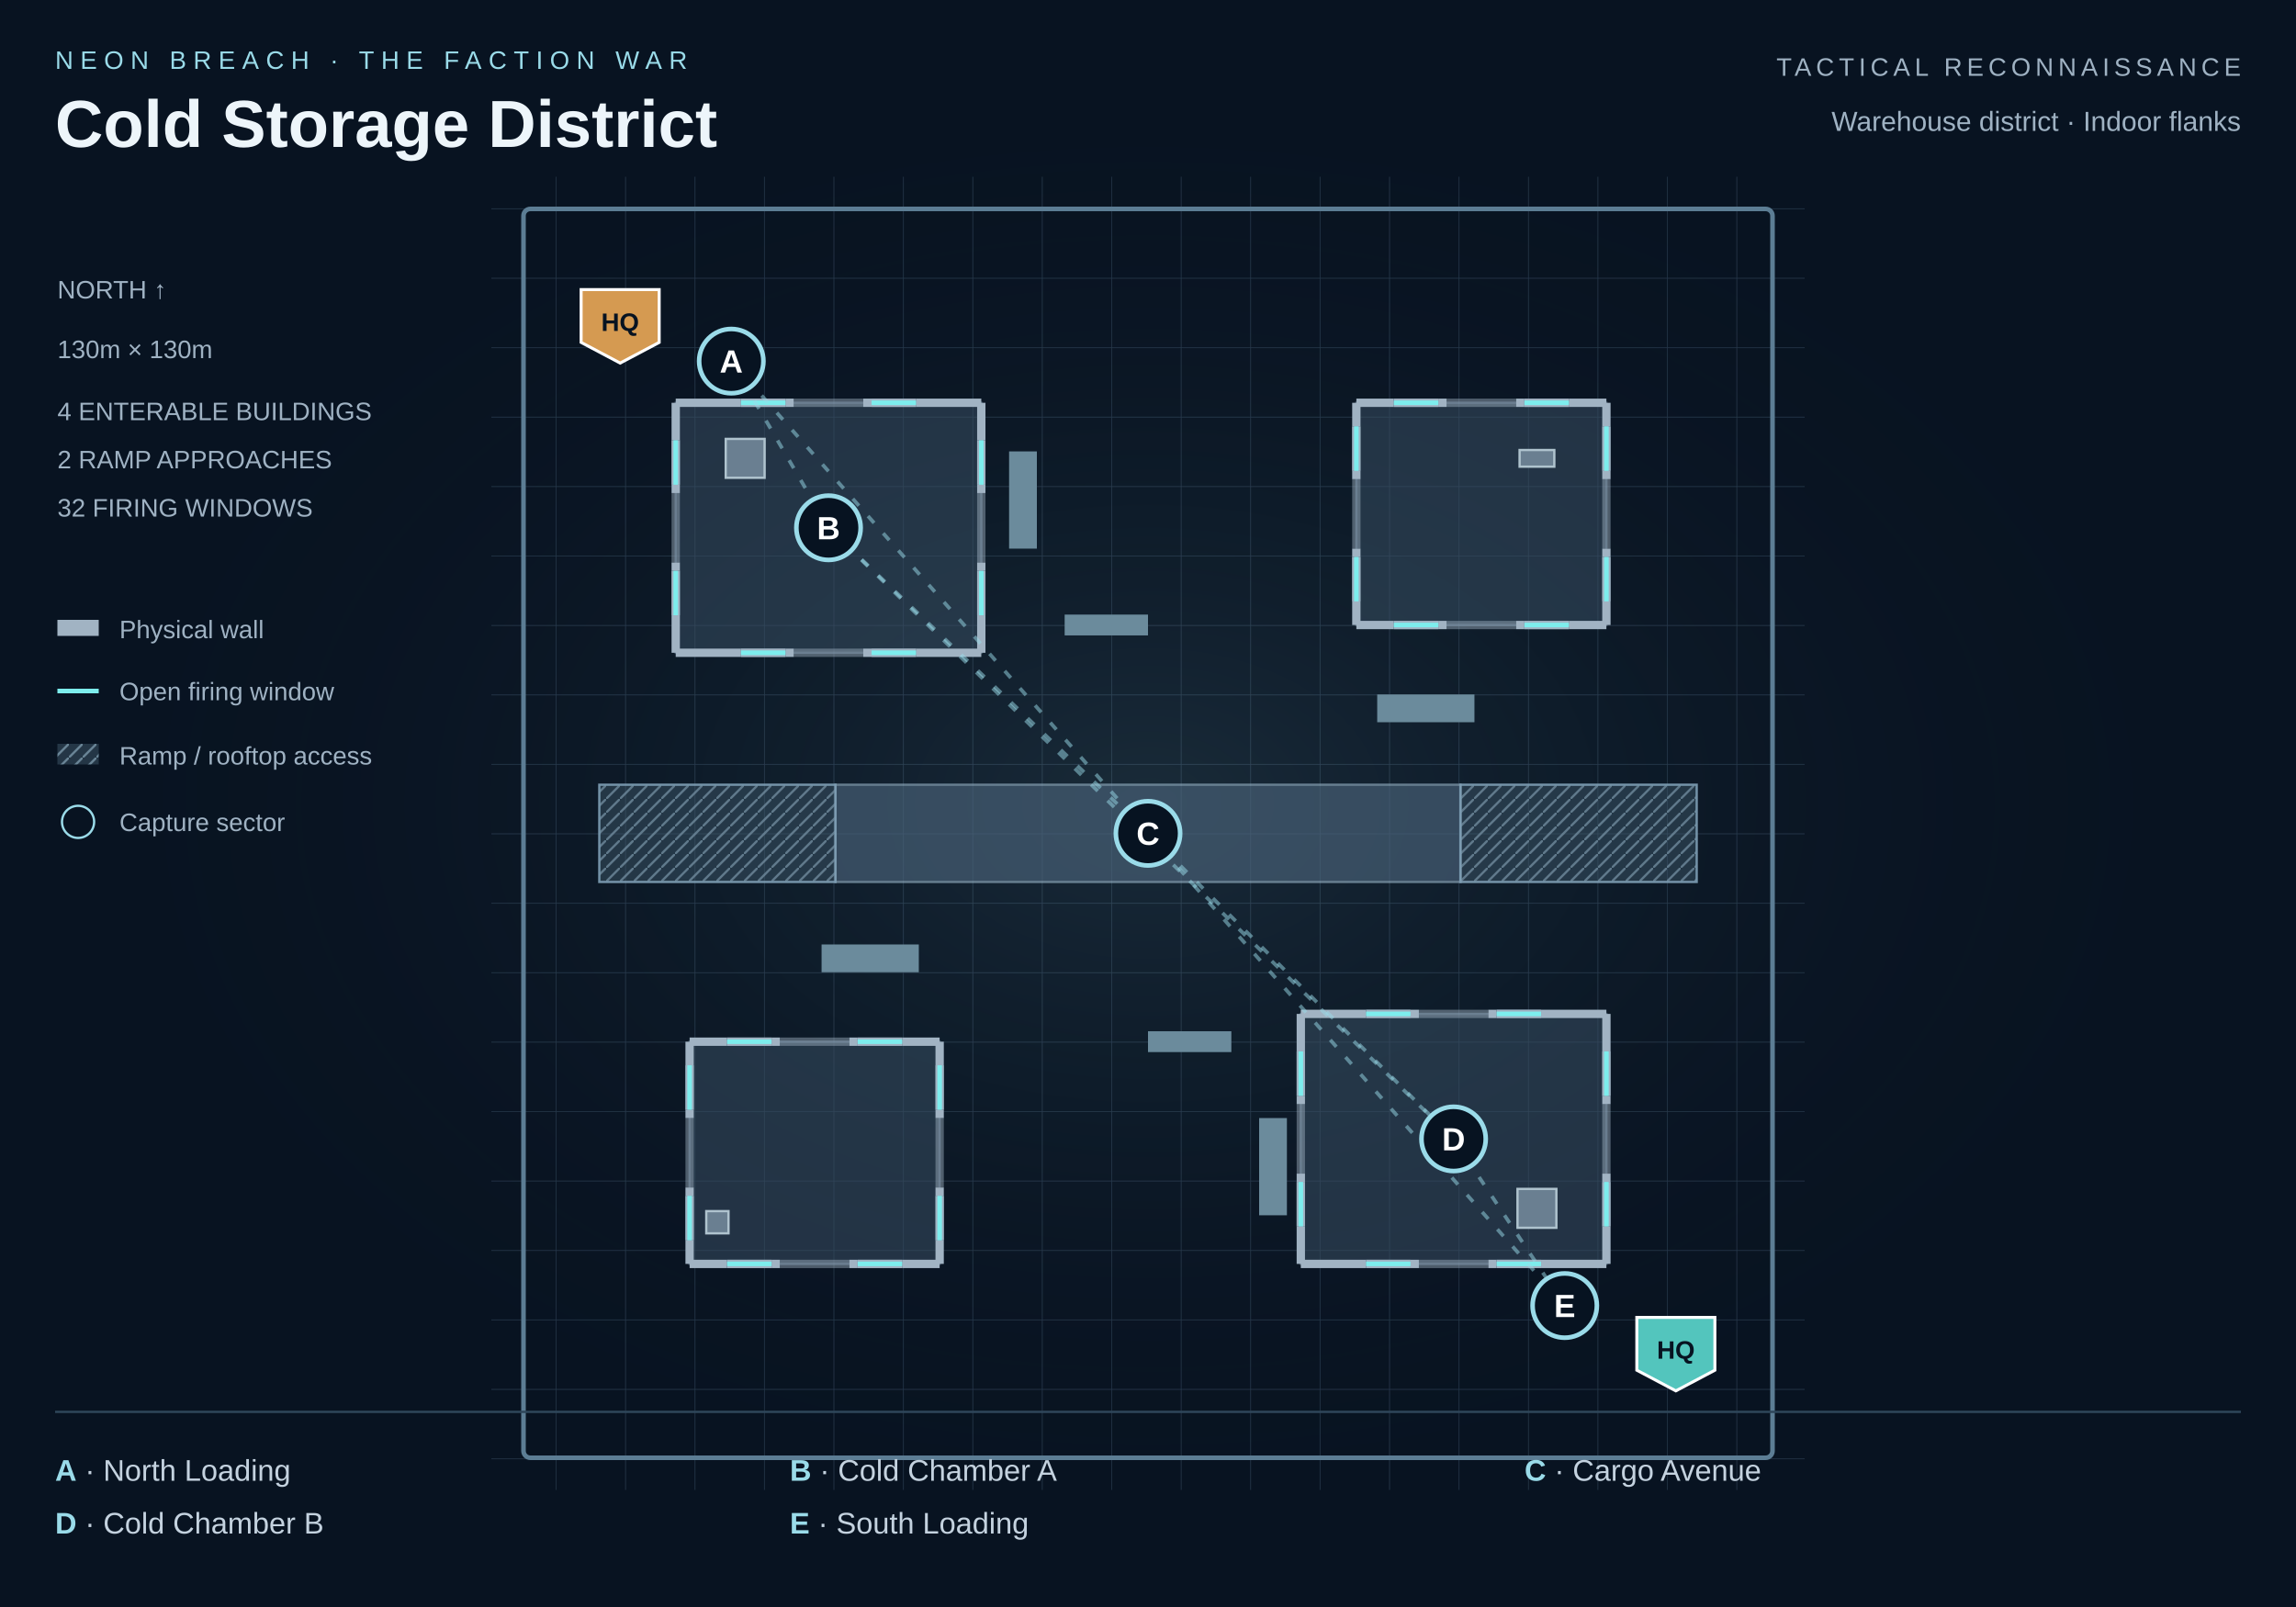
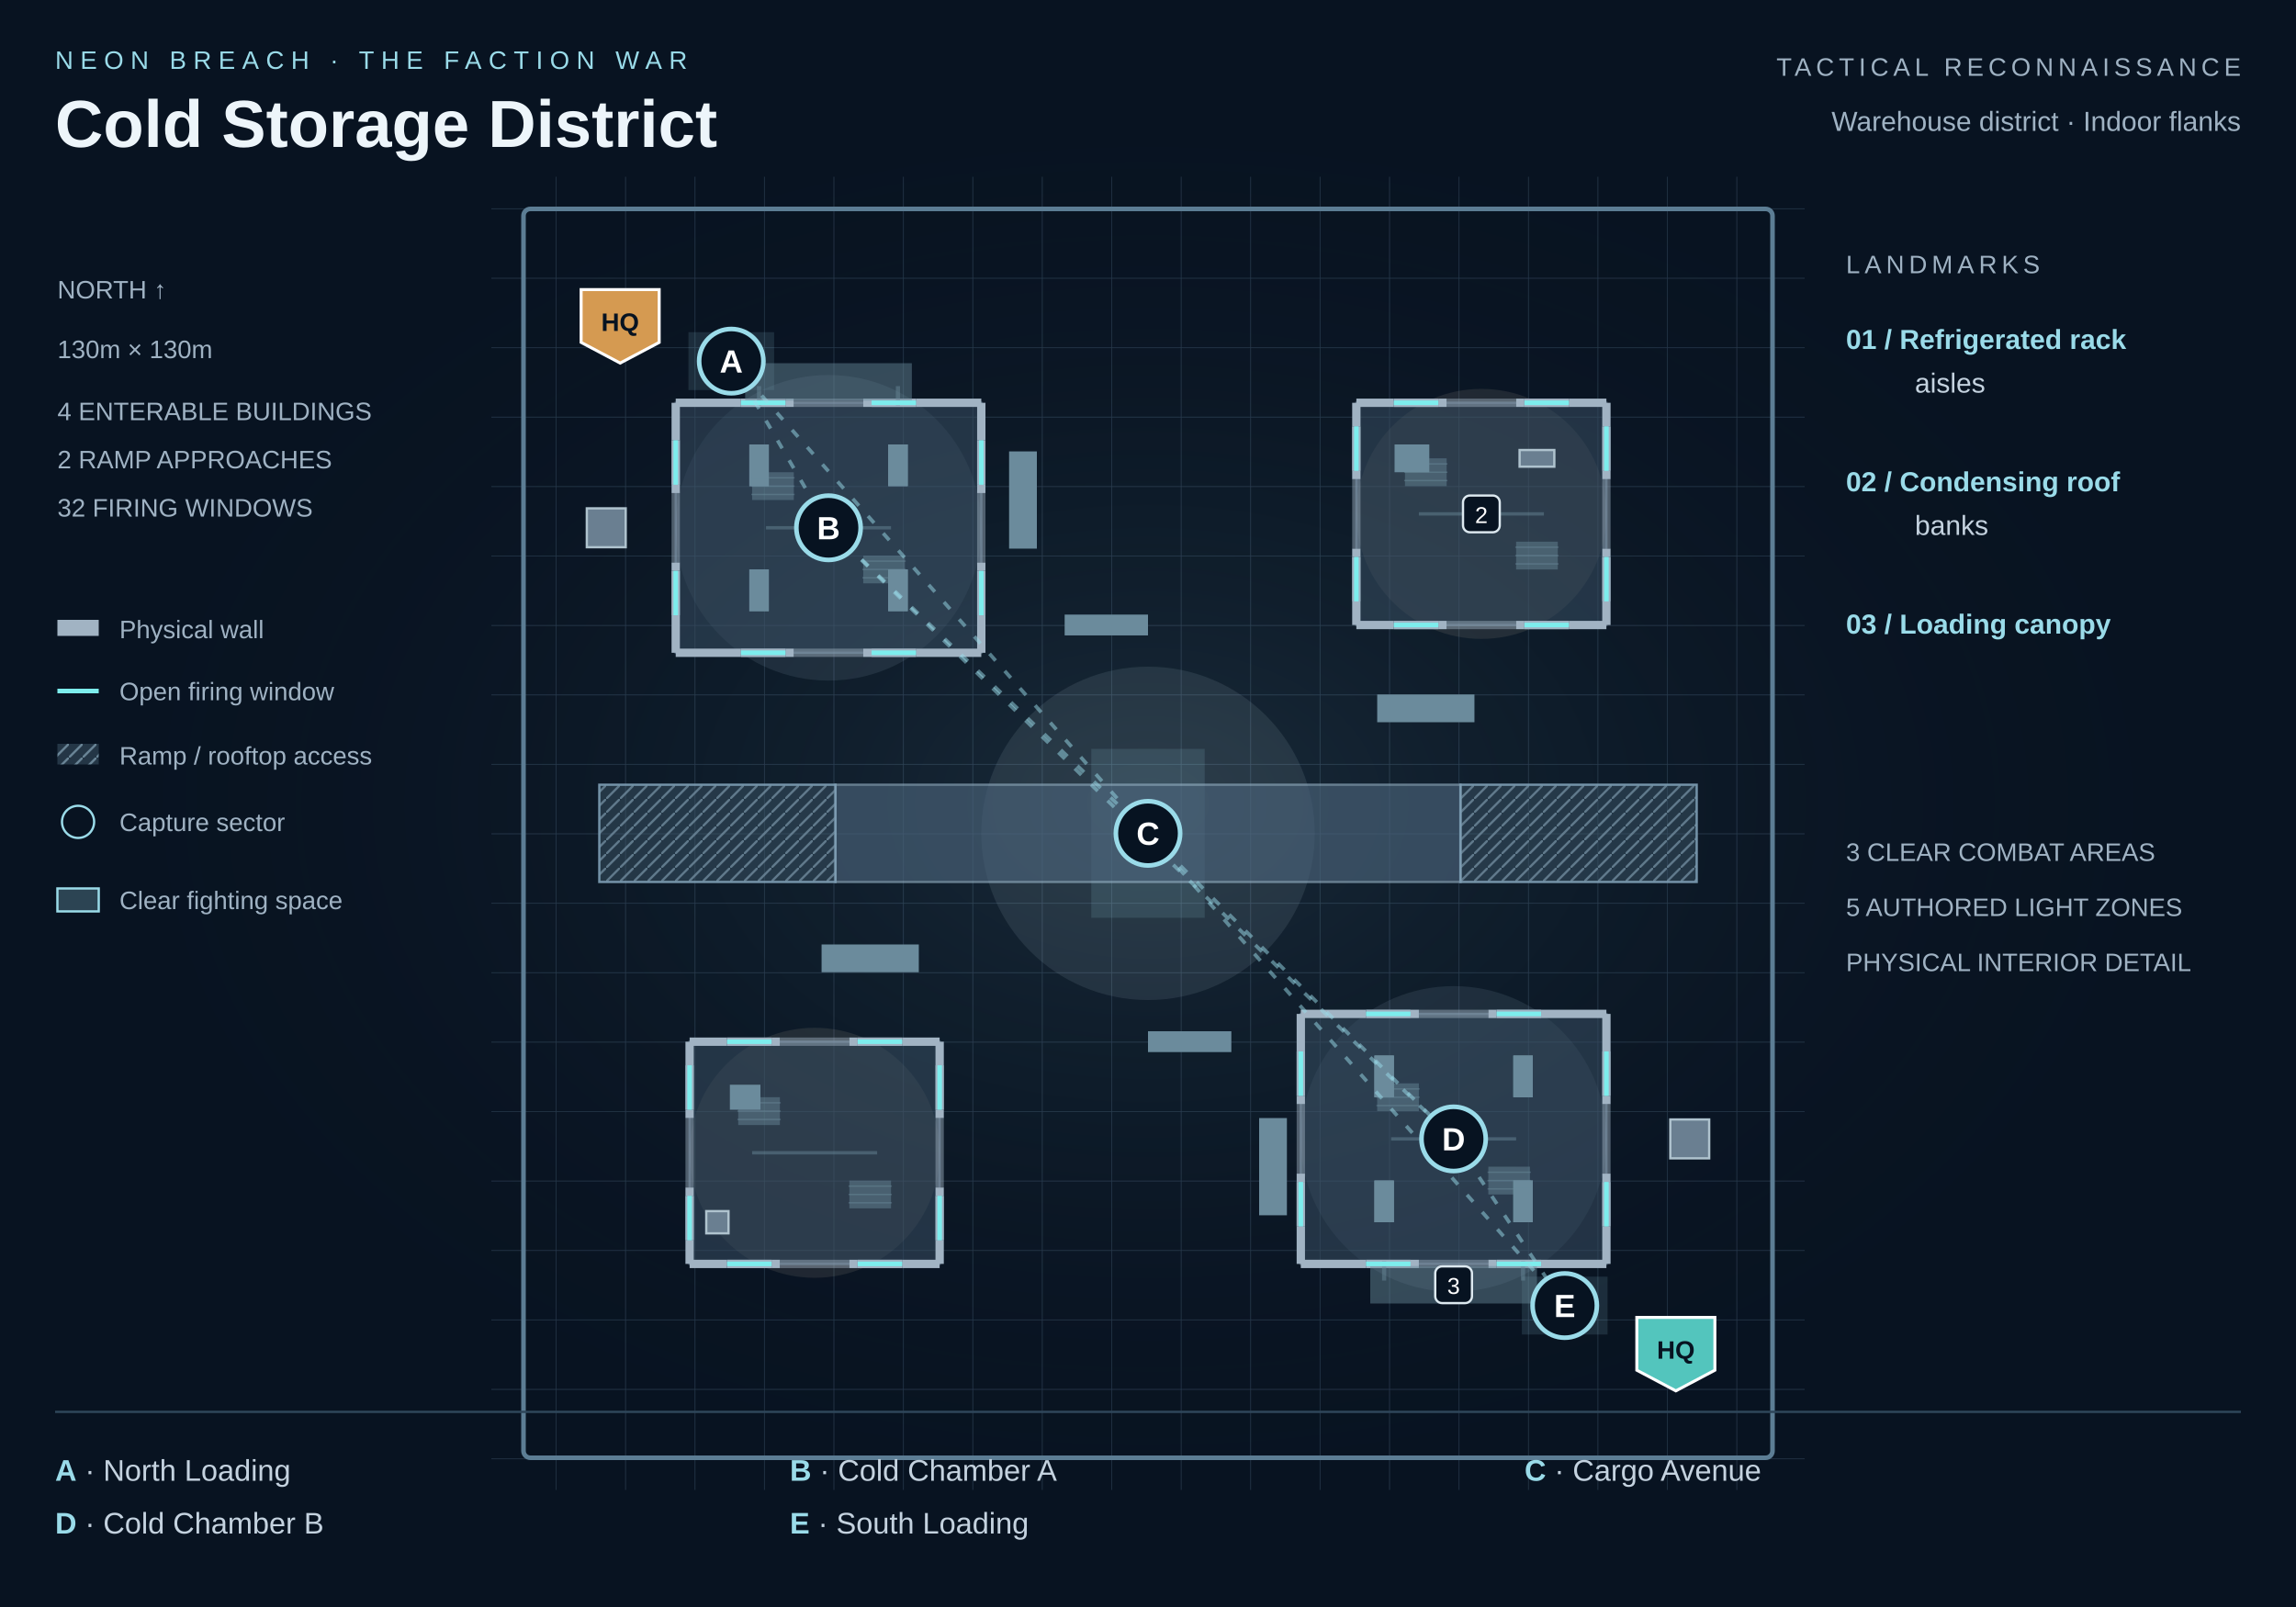
<svg xmlns="http://www.w3.org/2000/svg" width="1000" height="700" viewBox="0 0 1000 700" role="img" aria-label="Cold Storage District tactical map preview">
  <defs>
    <pattern id="grid" width="30.25" height="30.25" patternUnits="userSpaceOnUse">
      <path d="M30.25 0H0V30.25" fill="none" stroke="#25374a" stroke-width=".6" />
    </pattern>
    <pattern id="ramp" width="6" height="6" patternUnits="userSpaceOnUse">
      <path d="M0 6L6 0" stroke="#91adbe" stroke-width="1" />
      <rect width="6" height="6" fill="#405a6c" fill-opacity=".5" />
    </pattern>
    <radialGradient id="glow">
      <stop stop-color="#9adbe9" stop-opacity=".12" />
      <stop offset="1" stop-color="#081321" stop-opacity="0" />
    </radialGradient>
  </defs>
  <rect width="1000" height="700" fill="#081321" />
  <rect x="214" y="77" width="572" height="572" fill="url(#grid)" />
  <ellipse cx="500" cy="350" rx="460" ry="310" fill="url(#glow)" />
  <g font-family="system-ui,Segoe UI,Arial,sans-serif">
    <text x="24" y="30" fill="#9adbe9" font-size="11" letter-spacing="3">NEON BREACH · THE FACTION WAR</text>
    <text x="24" y="64" fill="#edf5fa" font-size="29" font-weight="750">Cold Storage District</text>
    <text x="976" y="33" text-anchor="end" fill="#9fb2c3" font-size="11" letter-spacing="2">TACTICAL RECONNAISSANCE</text>
    <text x="976" y="57" text-anchor="end" fill="#9fb2c3" font-size="12">Warehouse district · Indoor flanks</text>
    <rect x="228" y="91" width="544" height="544" rx="3" fill="none" stroke="#5c7d94" stroke-width="2" />
+     <circle cx="360.85" cy="229.9" r="66.55" fill="rgb(199,237,255)" opacity=".09" />
+     <circle cx="633.1" cy="496.1" r="66.55" fill="rgb(199,237,255)" opacity=".09" />
+     <circle cx="500" cy="363" r="72.6" fill="rgb(224,245,255)" opacity=".09" />
+     <circle cx="645.2" cy="223.85" r="54.45" fill="rgb(255,235,199)" opacity=".09" />
+     <circle cx="354.8" cy="502.15" r="54.45" fill="rgb(255,235,199)" opacity=".09" />
+     <rect x="475.80" y="326.70" width="48.40" height="72.60" fill="#9adbe9" stroke="#9adbe9" stroke-width="1" opacity="0.13" />
+     <rect x="300.35" y="145.20" width="36.30" height="24.20" fill="#9adbe9" stroke="#9adbe9" stroke-width="1" opacity="0.13" />
+     <rect x="663.35" y="556.60" width="36.30" height="24.20" fill="#9adbe9" stroke="#9adbe9" stroke-width="1" opacity="0.13" />
    <rect x="294.30" y="175.45" width="133.10" height="108.90" fill="#364d61" stroke="#66829a" stroke-width="1" opacity="0.55" />
    <rect x="566.55" y="441.65" width="133.10" height="108.90" fill="#364d61" stroke="#66829a" stroke-width="1" opacity="0.55" />
    <rect x="590.75" y="175.45" width="108.90" height="96.80" fill="#364d61" stroke="#66829a" stroke-width="1" opacity="0.55" />
    <rect x="300.35" y="453.75" width="108.90" height="96.80" fill="#364d61" stroke="#66829a" stroke-width="1" opacity="0.55" />
    <rect x="363.88" y="341.82" width="272.25" height="42.35" fill="#4a6379" stroke="#92aec1" stroke-width="1" opacity="0.65" />
    <rect x="261.02" y="341.82" width="102.85" height="42.35" fill="url(#ramp)" stroke="#7fa0b6" stroke-width="1" opacity="0.9" />
    <rect x="636.13" y="341.82" width="102.85" height="42.35" fill="url(#ramp)" stroke="#7fa0b6" stroke-width="1" opacity="0.9" />
    <rect x="294.30" y="173.63" width="28.44" height="3.63" fill="#a1b3c3" opacity="1" />
    <rect x="322.74" y="173.63" width="19.36" height="3.63" fill="#6b8b9c" opacity="1" />
    <rect x="322.74" y="173.63" width="19.36" height="3.63" fill="#a1b3c3" opacity="1" />
    <rect x="342.10" y="173.63" width="3.63" height="3.63" fill="#a1b3c3" opacity="1" />
    <rect x="345.73" y="173.63" width="30.25" height="3.63" fill="#a1b3c3" opacity="0.45" />
    <rect x="375.98" y="173.63" width="3.63" height="3.63" fill="#a1b3c3" opacity="1" />
    <rect x="379.61" y="173.63" width="19.36" height="3.63" fill="#6b8b9c" opacity="1" />
    <rect x="379.61" y="173.63" width="19.36" height="3.63" fill="#a1b3c3" opacity="1" />
    <rect x="398.96" y="173.63" width="28.44" height="3.63" fill="#a1b3c3" opacity="1" />
    <rect x="292.49" y="175.45" width="3.63" height="16.34" fill="#a1b3c3" opacity="1" />
    <rect x="292.49" y="191.78" width="3.63" height="19.36" fill="#6b8b9c" opacity="1" />
    <rect x="292.49" y="191.78" width="3.63" height="19.36" fill="#a1b3c3" opacity="1" />
    <rect x="292.49" y="211.14" width="3.63" height="3.63" fill="#a1b3c3" opacity="1" />
    <rect x="292.49" y="214.78" width="3.63" height="30.25" fill="#a1b3c3" opacity="0.45" />
    <rect x="292.49" y="245.03" width="3.63" height="3.63" fill="#a1b3c3" opacity="1" />
    <rect x="292.49" y="248.65" width="3.63" height="19.36" fill="#6b8b9c" opacity="1" />
    <rect x="292.49" y="248.65" width="3.63" height="19.36" fill="#a1b3c3" opacity="1" />
    <rect x="292.49" y="268.01" width="3.63" height="16.34" fill="#a1b3c3" opacity="1" />
    <rect x="294.30" y="282.53" width="28.44" height="3.63" fill="#a1b3c3" opacity="1" />
    <rect x="322.74" y="282.53" width="19.36" height="3.63" fill="#6b8b9c" opacity="1" />
    <rect x="322.74" y="282.53" width="19.36" height="3.63" fill="#a1b3c3" opacity="1" />
    <rect x="342.10" y="282.53" width="3.63" height="3.63" fill="#a1b3c3" opacity="1" />
    <rect x="345.73" y="282.53" width="30.25" height="3.63" fill="#a1b3c3" opacity="0.45" />
    <rect x="375.98" y="282.53" width="3.63" height="3.63" fill="#a1b3c3" opacity="1" />
    <rect x="379.61" y="282.53" width="19.36" height="3.63" fill="#6b8b9c" opacity="1" />
    <rect x="379.61" y="282.53" width="19.36" height="3.63" fill="#a1b3c3" opacity="1" />
    <rect x="398.96" y="282.53" width="28.44" height="3.63" fill="#a1b3c3" opacity="1" />
    <rect x="425.58" y="175.45" width="3.63" height="16.34" fill="#a1b3c3" opacity="1" />
    <rect x="425.58" y="191.78" width="3.63" height="19.36" fill="#6b8b9c" opacity="1" />
    <rect x="425.58" y="191.78" width="3.63" height="19.36" fill="#a1b3c3" opacity="1" />
    <rect x="425.58" y="211.14" width="3.63" height="3.63" fill="#a1b3c3" opacity="1" />
    <rect x="425.58" y="214.78" width="3.63" height="30.25" fill="#a1b3c3" opacity="0.45" />
    <rect x="425.58" y="245.03" width="3.63" height="3.63" fill="#a1b3c3" opacity="1" />
    <rect x="425.58" y="248.65" width="3.63" height="19.36" fill="#6b8b9c" opacity="1" />
    <rect x="425.58" y="248.65" width="3.63" height="19.36" fill="#a1b3c3" opacity="1" />
    <rect x="425.58" y="268.01" width="3.63" height="16.34" fill="#a1b3c3" opacity="1" />
    <rect x="566.55" y="439.83" width="28.44" height="3.63" fill="#a1b3c3" opacity="1" />
    <rect x="594.99" y="439.83" width="19.36" height="3.63" fill="#6b8b9c" opacity="1" />
    <rect x="594.99" y="439.83" width="19.36" height="3.63" fill="#a1b3c3" opacity="1" />
    <rect x="614.35" y="439.83" width="3.63" height="3.63" fill="#a1b3c3" opacity="1" />
    <rect x="617.98" y="439.83" width="30.25" height="3.63" fill="#a1b3c3" opacity="0.45" />
    <rect x="648.23" y="439.83" width="3.63" height="3.63" fill="#a1b3c3" opacity="1" />
    <rect x="651.86" y="439.83" width="19.36" height="3.63" fill="#6b8b9c" opacity="1" />
    <rect x="651.86" y="439.83" width="19.36" height="3.63" fill="#a1b3c3" opacity="1" />
    <rect x="671.21" y="439.83" width="28.44" height="3.63" fill="#a1b3c3" opacity="1" />
    <rect x="564.74" y="441.65" width="3.63" height="16.34" fill="#a1b3c3" opacity="1" />
    <rect x="564.74" y="457.99" width="3.63" height="19.36" fill="#6b8b9c" opacity="1" />
    <rect x="564.74" y="457.99" width="3.63" height="19.36" fill="#a1b3c3" opacity="1" />
    <rect x="564.74" y="477.34" width="3.63" height="3.63" fill="#a1b3c3" opacity="1" />
    <rect x="564.74" y="480.98" width="3.63" height="30.25" fill="#a1b3c3" opacity="0.45" />
    <rect x="564.74" y="511.23" width="3.63" height="3.63" fill="#a1b3c3" opacity="1" />
    <rect x="564.74" y="514.86" width="3.63" height="19.36" fill="#6b8b9c" opacity="1" />
    <rect x="564.74" y="514.86" width="3.63" height="19.36" fill="#a1b3c3" opacity="1" />
    <rect x="564.74" y="534.21" width="3.63" height="16.34" fill="#a1b3c3" opacity="1" />
    <rect x="566.55" y="548.74" width="28.44" height="3.63" fill="#a1b3c3" opacity="1" />
    <rect x="594.99" y="548.74" width="19.36" height="3.63" fill="#6b8b9c" opacity="1" />
    <rect x="594.99" y="548.74" width="19.36" height="3.63" fill="#a1b3c3" opacity="1" />
    <rect x="614.35" y="548.74" width="3.63" height="3.63" fill="#a1b3c3" opacity="1" />
    <rect x="617.98" y="548.74" width="30.25" height="3.63" fill="#a1b3c3" opacity="0.45" />
    <rect x="648.23" y="548.74" width="3.63" height="3.63" fill="#a1b3c3" opacity="1" />
    <rect x="651.86" y="548.74" width="19.36" height="3.63" fill="#6b8b9c" opacity="1" />
    <rect x="651.86" y="548.74" width="19.36" height="3.63" fill="#a1b3c3" opacity="1" />
    <rect x="671.21" y="548.74" width="28.44" height="3.63" fill="#a1b3c3" opacity="1" />
    <rect x="697.84" y="441.65" width="3.63" height="16.34" fill="#a1b3c3" opacity="1" />
    <rect x="697.84" y="457.99" width="3.63" height="19.36" fill="#6b8b9c" opacity="1" />
    <rect x="697.84" y="457.99" width="3.63" height="19.36" fill="#a1b3c3" opacity="1" />
    <rect x="697.84" y="477.34" width="3.63" height="3.63" fill="#a1b3c3" opacity="1" />
    <rect x="697.84" y="480.98" width="3.63" height="30.25" fill="#a1b3c3" opacity="0.45" />
    <rect x="697.84" y="511.23" width="3.63" height="3.63" fill="#a1b3c3" opacity="1" />
    <rect x="697.84" y="514.86" width="3.63" height="19.36" fill="#6b8b9c" opacity="1" />
    <rect x="697.84" y="514.86" width="3.63" height="19.36" fill="#a1b3c3" opacity="1" />
    <rect x="697.84" y="534.21" width="3.63" height="16.34" fill="#a1b3c3" opacity="1" />
    <rect x="590.75" y="173.63" width="16.34" height="3.63" fill="#a1b3c3" opacity="1" />
    <rect x="607.09" y="173.63" width="19.36" height="3.63" fill="#6b8b9c" opacity="1" />
    <rect x="607.09" y="173.63" width="19.36" height="3.63" fill="#a1b3c3" opacity="1" />
    <rect x="626.44" y="173.63" width="3.63" height="3.63" fill="#a1b3c3" opacity="1" />
    <rect x="630.08" y="173.63" width="30.25" height="3.63" fill="#a1b3c3" opacity="0.45" />
    <rect x="660.33" y="173.63" width="3.63" height="3.63" fill="#a1b3c3" opacity="1" />
    <rect x="663.95" y="173.63" width="19.36" height="3.63" fill="#6b8b9c" opacity="1" />
    <rect x="663.95" y="173.63" width="19.36" height="3.63" fill="#a1b3c3" opacity="1" />
    <rect x="683.31" y="173.63" width="16.34" height="3.63" fill="#a1b3c3" opacity="1" />
    <rect x="588.93" y="175.45" width="3.63" height="10.29" fill="#a1b3c3" opacity="1" />
    <rect x="588.93" y="185.74" width="3.63" height="19.36" fill="#6b8b9c" opacity="1" />
    <rect x="588.93" y="185.74" width="3.63" height="19.36" fill="#a1b3c3" opacity="1" />
    <rect x="588.93" y="205.09" width="3.63" height="3.63" fill="#a1b3c3" opacity="1" />
    <rect x="588.93" y="208.72" width="3.63" height="30.25" fill="#a1b3c3" opacity="0.45" />
    <rect x="588.93" y="238.98" width="3.63" height="3.63" fill="#a1b3c3" opacity="1" />
    <rect x="588.93" y="242.60" width="3.63" height="19.36" fill="#6b8b9c" opacity="1" />
    <rect x="588.93" y="242.60" width="3.63" height="19.36" fill="#a1b3c3" opacity="1" />
    <rect x="588.93" y="261.96" width="3.63" height="10.29" fill="#a1b3c3" opacity="1" />
    <rect x="590.75" y="270.44" width="16.34" height="3.63" fill="#a1b3c3" opacity="1" />
    <rect x="607.09" y="270.44" width="19.36" height="3.63" fill="#6b8b9c" opacity="1" />
    <rect x="607.09" y="270.44" width="19.36" height="3.63" fill="#a1b3c3" opacity="1" />
    <rect x="626.44" y="270.44" width="3.63" height="3.63" fill="#a1b3c3" opacity="1" />
    <rect x="630.08" y="270.44" width="30.25" height="3.63" fill="#a1b3c3" opacity="0.45" />
    <rect x="660.33" y="270.44" width="3.63" height="3.63" fill="#a1b3c3" opacity="1" />
    <rect x="663.95" y="270.44" width="19.36" height="3.63" fill="#6b8b9c" opacity="1" />
    <rect x="663.95" y="270.44" width="19.36" height="3.63" fill="#a1b3c3" opacity="1" />
    <rect x="683.31" y="270.44" width="16.34" height="3.63" fill="#a1b3c3" opacity="1" />
    <rect x="697.84" y="175.45" width="3.63" height="10.29" fill="#a1b3c3" opacity="1" />
    <rect x="697.84" y="185.74" width="3.63" height="19.36" fill="#6b8b9c" opacity="1" />
    <rect x="697.84" y="185.74" width="3.63" height="19.36" fill="#a1b3c3" opacity="1" />
    <rect x="697.84" y="205.09" width="3.63" height="3.63" fill="#a1b3c3" opacity="1" />
    <rect x="697.84" y="208.72" width="3.63" height="30.25" fill="#a1b3c3" opacity="0.45" />
    <rect x="697.84" y="238.98" width="3.63" height="3.63" fill="#a1b3c3" opacity="1" />
    <rect x="697.84" y="242.60" width="3.63" height="19.36" fill="#6b8b9c" opacity="1" />
    <rect x="697.84" y="242.60" width="3.63" height="19.36" fill="#a1b3c3" opacity="1" />
    <rect x="697.84" y="261.96" width="3.63" height="10.29" fill="#a1b3c3" opacity="1" />
    <rect x="300.35" y="451.94" width="16.34" height="3.63" fill="#a1b3c3" opacity="1" />
    <rect x="316.69" y="451.94" width="19.36" height="3.63" fill="#6b8b9c" opacity="1" />
    <rect x="316.69" y="451.94" width="19.36" height="3.63" fill="#a1b3c3" opacity="1" />
    <rect x="336.04" y="451.94" width="3.63" height="3.63" fill="#a1b3c3" opacity="1" />
    <rect x="339.68" y="451.94" width="30.25" height="3.63" fill="#a1b3c3" opacity="0.45" />
    <rect x="369.93" y="451.94" width="3.63" height="3.63" fill="#a1b3c3" opacity="1" />
    <rect x="373.56" y="451.94" width="19.36" height="3.63" fill="#6b8b9c" opacity="1" />
    <rect x="373.56" y="451.94" width="19.36" height="3.63" fill="#a1b3c3" opacity="1" />
    <rect x="392.91" y="451.94" width="16.34" height="3.63" fill="#a1b3c3" opacity="1" />
    <rect x="298.54" y="453.75" width="3.63" height="10.29" fill="#a1b3c3" opacity="1" />
    <rect x="298.54" y="464.03" width="3.63" height="19.36" fill="#6b8b9c" opacity="1" />
    <rect x="298.54" y="464.03" width="3.63" height="19.36" fill="#a1b3c3" opacity="1" />
    <rect x="298.54" y="483.39" width="3.63" height="3.63" fill="#a1b3c3" opacity="1" />
    <rect x="298.54" y="487.02" width="3.63" height="30.25" fill="#a1b3c3" opacity="0.45" />
    <rect x="298.54" y="517.27" width="3.63" height="3.63" fill="#a1b3c3" opacity="1" />
    <rect x="298.54" y="520.90" width="3.63" height="19.36" fill="#6b8b9c" opacity="1" />
    <rect x="298.54" y="520.90" width="3.63" height="19.36" fill="#a1b3c3" opacity="1" />
    <rect x="298.54" y="540.26" width="3.63" height="10.29" fill="#a1b3c3" opacity="1" />
    <rect x="300.35" y="548.74" width="16.34" height="3.63" fill="#a1b3c3" opacity="1" />
    <rect x="316.69" y="548.74" width="19.36" height="3.63" fill="#6b8b9c" opacity="1" />
    <rect x="316.69" y="548.74" width="19.36" height="3.63" fill="#a1b3c3" opacity="1" />
    <rect x="336.04" y="548.74" width="3.63" height="3.63" fill="#a1b3c3" opacity="1" />
    <rect x="339.68" y="548.74" width="30.25" height="3.63" fill="#a1b3c3" opacity="0.45" />
    <rect x="369.93" y="548.74" width="3.63" height="3.63" fill="#a1b3c3" opacity="1" />
    <rect x="373.56" y="548.74" width="19.36" height="3.63" fill="#6b8b9c" opacity="1" />
    <rect x="373.56" y="548.74" width="19.36" height="3.63" fill="#a1b3c3" opacity="1" />
    <rect x="392.91" y="548.74" width="16.34" height="3.63" fill="#a1b3c3" opacity="1" />
    <rect x="407.44" y="453.75" width="3.63" height="10.29" fill="#a1b3c3" opacity="1" />
    <rect x="407.44" y="464.03" width="3.63" height="19.36" fill="#6b8b9c" opacity="1" />
    <rect x="407.44" y="464.03" width="3.63" height="19.36" fill="#a1b3c3" opacity="1" />
    <rect x="407.44" y="483.39" width="3.63" height="3.63" fill="#a1b3c3" opacity="1" />
    <rect x="407.44" y="487.02" width="3.63" height="30.25" fill="#a1b3c3" opacity="0.45" />
    <rect x="407.44" y="517.27" width="3.63" height="3.63" fill="#a1b3c3" opacity="1" />
    <rect x="407.44" y="520.90" width="3.63" height="19.36" fill="#6b8b9c" opacity="1" />
    <rect x="407.44" y="520.90" width="3.63" height="19.36" fill="#a1b3c3" opacity="1" />
    <rect x="407.44" y="540.26" width="3.63" height="10.29" fill="#a1b3c3" opacity="1" />
    <rect x="439.50" y="196.63" width="12.10" height="42.35" fill="#6b8b9c" opacity="1" />
    <rect x="548.40" y="487.02" width="12.10" height="42.35" fill="#6b8b9c" opacity="1" />
    <rect x="463.70" y="267.71" width="36.30" height="9.07" fill="#6b8b9c" opacity="1" />
    <rect x="500.00" y="449.21" width="36.30" height="9.07" fill="#6b8b9c" opacity="1" />
    <rect x="357.83" y="411.40" width="42.35" height="12.10" fill="#6b8b9c" opacity="1" />
    <rect x="599.83" y="302.50" width="42.35" height="12.10" fill="#6b8b9c" opacity="1" />
-     <rect x="316.08" y="191.18" width="16.94" height="16.94" fill="#6a7f91" stroke="#afc3ce" stroke-width="1" opacity="1" />
-     <rect x="660.93" y="517.88" width="16.94" height="16.94" fill="#6a7f91" stroke="#afc3ce" stroke-width="1" opacity="1" />
+     <rect x="326.61" y="194.14" width="0.73" height="0.73" fill="#a1b3c3" opacity="1" />
+     <rect x="326.61" y="210.48" width="0.73" height="0.73" fill="#a1b3c3" opacity="1" />
+     <rect x="333.87" y="194.14" width="0.73" height="0.73" fill="#a1b3c3" opacity="1" />
+     <rect x="333.87" y="210.48" width="0.73" height="0.73" fill="#a1b3c3" opacity="1" />
+     <rect x="326.37" y="193.60" width="8.47" height="18.15" fill="#6b8b9c" opacity="1" />
+     <rect x="326.37" y="193.60" width="8.47" height="18.15" fill="#6b8b9c" opacity="1" />
+     <rect x="326.37" y="193.60" width="8.47" height="18.15" fill="#6b8b9c" opacity="0.45" />
+     <rect x="327.42" y="195.72" width="6.35" height="13.91" fill="#6b8b9c" opacity="1" />
+     <rect x="326.61" y="248.59" width="0.73" height="0.73" fill="#a1b3c3" opacity="1" />
+     <rect x="326.61" y="264.93" width="0.73" height="0.73" fill="#a1b3c3" opacity="1" />
+     <rect x="333.87" y="248.59" width="0.73" height="0.73" fill="#a1b3c3" opacity="1" />
+     <rect x="333.87" y="264.93" width="0.73" height="0.73" fill="#a1b3c3" opacity="1" />
+     <rect x="326.37" y="248.05" width="8.47" height="18.15" fill="#6b8b9c" opacity="1" />
+     <rect x="326.37" y="248.05" width="8.47" height="18.15" fill="#6b8b9c" opacity="1" />
+     <rect x="326.37" y="248.05" width="8.47" height="18.15" fill="#6b8b9c" opacity="0.45" />
+     <rect x="327.42" y="250.17" width="6.35" height="13.91" fill="#6b8b9c" opacity="1" />
+     <rect x="387.11" y="194.14" width="0.73" height="0.73" fill="#a1b3c3" opacity="1" />
+     <rect x="387.11" y="210.48" width="0.73" height="0.73" fill="#a1b3c3" opacity="1" />
+     <rect x="394.37" y="194.14" width="0.73" height="0.73" fill="#a1b3c3" opacity="1" />
+     <rect x="394.37" y="210.48" width="0.73" height="0.73" fill="#a1b3c3" opacity="1" />
+     <rect x="386.87" y="193.60" width="8.47" height="18.15" fill="#6b8b9c" opacity="1" />
+     <rect x="386.87" y="193.60" width="8.47" height="18.15" fill="#6b8b9c" opacity="1" />
+     <rect x="386.87" y="193.60" width="8.47" height="18.15" fill="#6b8b9c" opacity="0.45" />
+     <rect x="387.92" y="195.72" width="6.35" height="13.91" fill="#6b8b9c" opacity="1" />
+     <rect x="387.11" y="248.59" width="0.73" height="0.73" fill="#a1b3c3" opacity="1" />
+     <rect x="387.11" y="264.93" width="0.73" height="0.73" fill="#a1b3c3" opacity="1" />
+     <rect x="394.37" y="248.59" width="0.73" height="0.73" fill="#a1b3c3" opacity="1" />
+     <rect x="394.37" y="264.93" width="0.73" height="0.73" fill="#a1b3c3" opacity="1" />
+     <rect x="386.87" y="248.05" width="8.47" height="18.15" fill="#6b8b9c" opacity="1" />
+     <rect x="386.87" y="248.05" width="8.47" height="18.15" fill="#6b8b9c" opacity="1" />
+     <rect x="386.87" y="248.05" width="8.47" height="18.15" fill="#6b8b9c" opacity="0.45" />
+     <rect x="387.92" y="250.17" width="6.35" height="13.91" fill="#6b8b9c" opacity="1" />
+     <rect x="598.86" y="460.34" width="0.73" height="0.73" fill="#a1b3c3" opacity="1" />
+     <rect x="598.86" y="476.68" width="0.73" height="0.73" fill="#a1b3c3" opacity="1" />
+     <rect x="606.12" y="460.34" width="0.73" height="0.73" fill="#a1b3c3" opacity="1" />
+     <rect x="606.12" y="476.68" width="0.73" height="0.73" fill="#a1b3c3" opacity="1" />
+     <rect x="598.62" y="459.80" width="8.47" height="18.15" fill="#6b8b9c" opacity="1" />
+     <rect x="598.62" y="459.80" width="8.47" height="18.15" fill="#6b8b9c" opacity="1" />
+     <rect x="598.62" y="459.80" width="8.47" height="18.15" fill="#6b8b9c" opacity="0.45" />
+     <rect x="599.67" y="461.92" width="6.35" height="13.91" fill="#6b8b9c" opacity="1" />
+     <rect x="598.86" y="514.79" width="0.73" height="0.73" fill="#a1b3c3" opacity="1" />
+     <rect x="598.86" y="531.13" width="0.73" height="0.73" fill="#a1b3c3" opacity="1" />
+     <rect x="606.12" y="514.79" width="0.73" height="0.73" fill="#a1b3c3" opacity="1" />
+     <rect x="606.12" y="531.13" width="0.73" height="0.73" fill="#a1b3c3" opacity="1" />
+     <rect x="598.62" y="514.25" width="8.47" height="18.15" fill="#6b8b9c" opacity="1" />
+     <rect x="598.62" y="514.25" width="8.47" height="18.15" fill="#6b8b9c" opacity="1" />
+     <rect x="598.62" y="514.25" width="8.47" height="18.15" fill="#6b8b9c" opacity="0.45" />
+     <rect x="599.67" y="516.37" width="6.35" height="13.91" fill="#6b8b9c" opacity="1" />
+     <rect x="659.36" y="460.34" width="0.73" height="0.73" fill="#a1b3c3" opacity="1" />
+     <rect x="659.36" y="476.68" width="0.73" height="0.73" fill="#a1b3c3" opacity="1" />
+     <rect x="666.62" y="460.34" width="0.73" height="0.73" fill="#a1b3c3" opacity="1" />
+     <rect x="666.62" y="476.68" width="0.73" height="0.73" fill="#a1b3c3" opacity="1" />
+     <rect x="659.12" y="459.80" width="8.47" height="18.15" fill="#6b8b9c" opacity="1" />
+     <rect x="659.12" y="459.80" width="8.47" height="18.15" fill="#6b8b9c" opacity="1" />
+     <rect x="659.12" y="459.80" width="8.47" height="18.15" fill="#6b8b9c" opacity="0.45" />
+     <rect x="660.17" y="461.92" width="6.35" height="13.91" fill="#6b8b9c" opacity="1" />
+     <rect x="659.36" y="514.79" width="0.73" height="0.73" fill="#a1b3c3" opacity="1" />
+     <rect x="659.36" y="531.13" width="0.73" height="0.73" fill="#a1b3c3" opacity="1" />
+     <rect x="666.62" y="514.79" width="0.73" height="0.73" fill="#a1b3c3" opacity="1" />
+     <rect x="666.62" y="531.13" width="0.73" height="0.73" fill="#a1b3c3" opacity="1" />
+     <rect x="659.12" y="514.25" width="8.47" height="18.15" fill="#6b8b9c" opacity="1" />
+     <rect x="659.12" y="514.25" width="8.47" height="18.15" fill="#6b8b9c" opacity="1" />
+     <rect x="659.12" y="514.25" width="8.47" height="18.15" fill="#6b8b9c" opacity="0.45" />
+     <rect x="660.17" y="516.37" width="6.35" height="13.91" fill="#6b8b9c" opacity="1" />
+     <rect x="327.58" y="205.70" width="18.15" height="12.10" fill="#6b8b9c" opacity="0.45" />
+     <rect x="327.21" y="207.82" width="18.88" height="0.60" fill="#6b8b9c" opacity="0.45" />
+     <rect x="327.21" y="211.45" width="18.88" height="0.60" fill="#6b8b9c" opacity="0.45" />
+     <rect x="327.21" y="215.08" width="18.88" height="0.60" fill="#6b8b9c" opacity="0.45" />
+     <rect x="375.98" y="242.00" width="18.15" height="12.10" fill="#6b8b9c" opacity="0.45" />
+     <rect x="375.61" y="244.12" width="18.88" height="0.60" fill="#6b8b9c" opacity="0.45" />
+     <rect x="375.61" y="247.75" width="18.88" height="0.60" fill="#6b8b9c" opacity="0.45" />
+     <rect x="375.61" y="251.38" width="18.88" height="0.60" fill="#6b8b9c" opacity="0.45" />
+     <rect x="333.63" y="229.17" width="54.45" height="1.45" fill="#6b8b9c" opacity="0.45" />
+     <rect x="599.83" y="471.90" width="18.15" height="12.10" fill="#6b8b9c" opacity="0.45" />
+     <rect x="599.46" y="474.02" width="18.88" height="0.60" fill="#6b8b9c" opacity="0.45" />
+     <rect x="599.46" y="477.65" width="18.88" height="0.60" fill="#6b8b9c" opacity="0.45" />
+     <rect x="599.46" y="481.28" width="18.88" height="0.60" fill="#6b8b9c" opacity="0.45" />
+     <rect x="648.23" y="508.20" width="18.15" height="12.10" fill="#6b8b9c" opacity="0.45" />
+     <rect x="647.86" y="510.32" width="18.88" height="0.60" fill="#6b8b9c" opacity="0.45" />
+     <rect x="647.86" y="513.95" width="18.88" height="0.60" fill="#6b8b9c" opacity="0.45" />
+     <rect x="647.86" y="517.58" width="18.88" height="0.60" fill="#6b8b9c" opacity="0.45" />
+     <rect x="605.88" y="495.37" width="54.45" height="1.45" fill="#6b8b9c" opacity="0.45" />
+     <rect x="611.92" y="199.65" width="18.15" height="12.10" fill="#6b8b9c" opacity="0.45" />
+     <rect x="611.56" y="201.77" width="18.88" height="0.60" fill="#6b8b9c" opacity="0.45" />
+     <rect x="611.56" y="205.40" width="18.88" height="0.60" fill="#6b8b9c" opacity="0.45" />
+     <rect x="611.56" y="209.03" width="18.88" height="0.60" fill="#6b8b9c" opacity="0.45" />
+     <rect x="660.33" y="235.95" width="18.15" height="12.10" fill="#6b8b9c" opacity="0.45" />
+     <rect x="659.96" y="238.07" width="18.88" height="0.60" fill="#6b8b9c" opacity="0.45" />
+     <rect x="659.96" y="241.70" width="18.88" height="0.60" fill="#6b8b9c" opacity="0.45" />
+     <rect x="659.96" y="245.33" width="18.88" height="0.60" fill="#6b8b9c" opacity="0.45" />
+     <rect x="617.98" y="223.12" width="54.45" height="1.45" fill="#6b8b9c" opacity="0.45" />
+     <rect x="321.52" y="477.95" width="18.15" height="12.10" fill="#6b8b9c" opacity="0.45" />
+     <rect x="321.16" y="480.07" width="18.88" height="0.60" fill="#6b8b9c" opacity="0.45" />
+     <rect x="321.16" y="483.70" width="18.88" height="0.60" fill="#6b8b9c" opacity="0.45" />
+     <rect x="321.16" y="487.33" width="18.88" height="0.60" fill="#6b8b9c" opacity="0.45" />
+     <rect x="369.93" y="514.25" width="18.15" height="12.10" fill="#6b8b9c" opacity="0.45" />
+     <rect x="369.56" y="516.37" width="18.88" height="0.60" fill="#6b8b9c" opacity="0.45" />
+     <rect x="369.56" y="520.00" width="18.88" height="0.60" fill="#6b8b9c" opacity="0.45" />
+     <rect x="369.56" y="523.63" width="18.88" height="0.60" fill="#6b8b9c" opacity="0.45" />
+     <rect x="327.58" y="501.42" width="54.45" height="1.45" fill="#6b8b9c" opacity="0.45" />
+     <rect x="324.55" y="158.21" width="72.60" height="16.34" fill="#6b8b9c" opacity="0.45" />
+     <rect x="329.69" y="168.19" width="1.81" height="8.47" fill="#6b8b9c" opacity="0.45" />
+     <rect x="390.19" y="168.19" width="1.81" height="8.47" fill="#6b8b9c" opacity="0.45" />
+     <rect x="596.80" y="551.46" width="72.60" height="16.34" fill="#6b8b9c" opacity="0.45" />
+     <rect x="601.94" y="549.34" width="1.81" height="8.47" fill="#6b8b9c" opacity="0.45" />
+     <rect x="662.44" y="549.34" width="1.81" height="8.47" fill="#6b8b9c" opacity="0.45" />
+     <rect x="607.39" y="193.60" width="15.13" height="12.10" fill="#6b8b9c" opacity="1" />
+     <rect x="317.89" y="472.50" width="13.31" height="10.89" fill="#6b8b9c" opacity="1" />
+     <rect x="255.58" y="221.43" width="16.94" height="16.94" fill="#6a7f91" stroke="#afc3ce" stroke-width="1" opacity="1" />
+     <rect x="727.48" y="487.63" width="16.94" height="16.94" fill="#6a7f91" stroke="#afc3ce" stroke-width="1" opacity="1" />
    <rect x="661.84" y="196.02" width="15.13" height="7.26" fill="#6a7f91" stroke="#afc3ce" stroke-width="1" opacity="1" />
    <rect x="307.61" y="527.56" width="9.68" height="9.68" fill="#6a7f91" stroke="#afc3ce" stroke-width="1" opacity="1" />
    <path d="M 322.735 175.45 L 342.095 175.45" stroke="#7deded" stroke-width="2" />
    <path d="M 379.605 175.45 L 398.965 175.45" stroke="#7deded" stroke-width="2" />
    <path d="M 294.3 191.785 L 294.3 211.145" stroke="#7deded" stroke-width="2" />
    <path d="M 294.3 248.655 L 294.3 268.015" stroke="#7deded" stroke-width="2" />
    <path d="M 322.735 284.35 L 342.095 284.35" stroke="#7deded" stroke-width="2" />
    <path d="M 379.605 284.35 L 398.965 284.35" stroke="#7deded" stroke-width="2" />
    <path d="M 427.4 191.785 L 427.4 211.145" stroke="#7deded" stroke-width="2" />
    <path d="M 427.4 248.655 L 427.4 268.015" stroke="#7deded" stroke-width="2" />
    <path d="M 594.985 441.65 L 614.345 441.65" stroke="#7deded" stroke-width="2" />
    <path d="M 651.855 441.65 L 671.215 441.65" stroke="#7deded" stroke-width="2" />
    <path d="M 566.55 457.985 L 566.55 477.345" stroke="#7deded" stroke-width="2" />
    <path d="M 566.55 514.855 L 566.55 534.215" stroke="#7deded" stroke-width="2" />
    <path d="M 594.985 550.55 L 614.345 550.55" stroke="#7deded" stroke-width="2" />
    <path d="M 651.855 550.55 L 671.215 550.55" stroke="#7deded" stroke-width="2" />
    <path d="M 699.65 457.985 L 699.65 477.345" stroke="#7deded" stroke-width="2" />
    <path d="M 699.65 514.855 L 699.65 534.215" stroke="#7deded" stroke-width="2" />
    <path d="M 607.085 175.45 L 626.445 175.45" stroke="#7deded" stroke-width="2" />
    <path d="M 663.955 175.45 L 683.315 175.45" stroke="#7deded" stroke-width="2" />
    <path d="M 590.75 185.735 L 590.75 205.095" stroke="#7deded" stroke-width="2" />
    <path d="M 590.75 242.605 L 590.75 261.965" stroke="#7deded" stroke-width="2" />
    <path d="M 607.085 272.25 L 626.445 272.25" stroke="#7deded" stroke-width="2" />
    <path d="M 663.955 272.25 L 683.315 272.25" stroke="#7deded" stroke-width="2" />
    <path d="M 699.65 185.735 L 699.65 205.095" stroke="#7deded" stroke-width="2" />
    <path d="M 699.65 242.605 L 699.65 261.965" stroke="#7deded" stroke-width="2" />
    <path d="M 316.685 453.75 L 336.045 453.75" stroke="#7deded" stroke-width="2" />
    <path d="M 373.555 453.75 L 392.915 453.75" stroke="#7deded" stroke-width="2" />
    <path d="M 300.35 464.035 L 300.35 483.395" stroke="#7deded" stroke-width="2" />
    <path d="M 300.35 520.905 L 300.35 540.265" stroke="#7deded" stroke-width="2" />
    <path d="M 316.685 550.55 L 336.045 550.55" stroke="#7deded" stroke-width="2" />
    <path d="M 373.555 550.55 L 392.915 550.55" stroke="#7deded" stroke-width="2" />
    <path d="M 409.25 464.035 L 409.25 483.395" stroke="#7deded" stroke-width="2" />
    <path d="M 409.25 520.905 L 409.25 540.265" stroke="#7deded" stroke-width="2" />
+     <g transform="translate(360.85 229.9)">
+       <rect x="-8" y="-8" width="16" height="16" rx="3" fill="#071321" stroke="#dce8ef" />
+       <text y="4" text-anchor="middle" font-size="10" fill="#fff">1</text>
+     </g>
+     <g transform="translate(645.2 223.85)">
+       <rect x="-8" y="-8" width="16" height="16" rx="3" fill="#071321" stroke="#dce8ef" />
+       <text y="4" text-anchor="middle" font-size="10" fill="#fff">2</text>
+     </g>
+     <g transform="translate(633.1 559.625)">
+       <rect x="-8" y="-8" width="16" height="16" rx="3" fill="#071321" stroke="#dce8ef" />
+       <text y="4" text-anchor="middle" font-size="10" fill="#fff">3</text>
+     </g>
    <path d="M 318.5 157.3 L 360.85 229.9" stroke="#9adbe9" stroke-width="1.6" stroke-dasharray="4 6" opacity=".5" />
    <path d="M 318.5 157.3 L 500 363" stroke="#9adbe9" stroke-width="1.6" stroke-dasharray="4 6" opacity=".5" />
    <path d="M 360.85 229.9 L 500 363" stroke="#9adbe9" stroke-width="1.6" stroke-dasharray="4 6" opacity=".5" />
    <path d="M 360.85 229.9 L 633.1 496.1" stroke="#9adbe9" stroke-width="1.6" stroke-dasharray="4 6" opacity=".5" />
    <path d="M 500 363 L 633.1 496.1" stroke="#9adbe9" stroke-width="1.6" stroke-dasharray="4 6" opacity=".5" />
    <path d="M 500 363 L 681.5 568.7" stroke="#9adbe9" stroke-width="1.6" stroke-dasharray="4 6" opacity=".5" />
    <path d="M 633.1 496.1 L 681.5 568.7" stroke="#9adbe9" stroke-width="1.6" stroke-dasharray="4 6" opacity=".5" />
    <g transform="translate(318.5 157.3)">
      <circle r="14" fill="#071321" stroke="#9adbe9" stroke-width="2" />
      <text y="5" text-anchor="middle" fill="#fff" font-size="14" font-weight="700">A</text>
    </g>
    <g transform="translate(360.85 229.9)">
      <circle r="14" fill="#071321" stroke="#9adbe9" stroke-width="2" />
      <text y="5" text-anchor="middle" fill="#fff" font-size="14" font-weight="700">B</text>
    </g>
    <g transform="translate(500 363)">
      <circle r="14" fill="#071321" stroke="#9adbe9" stroke-width="2" />
      <text y="5" text-anchor="middle" fill="#fff" font-size="14" font-weight="700">C</text>
    </g>
    <g transform="translate(633.1 496.1)">
      <circle r="14" fill="#071321" stroke="#9adbe9" stroke-width="2" />
      <text y="5" text-anchor="middle" fill="#fff" font-size="14" font-weight="700">D</text>
    </g>
    <g transform="translate(681.5 568.7)">
      <circle r="14" fill="#071321" stroke="#9adbe9" stroke-width="2" />
      <text y="5" text-anchor="middle" fill="#fff" font-size="14" font-weight="700">E</text>
    </g>
    <g transform="translate(270.1 139.15)">
      <path d="M-17-13H17V10L0 19-17 10Z" fill="#d59a51" stroke="#fff" stroke-width="1.3" />
      <text y="5" text-anchor="middle" font-size="11" font-weight="800" fill="#071321">HQ</text>
    </g>
    <g transform="translate(729.9 586.85)">
      <path d="M-17-13H17V10L0 19-17 10Z" fill="#53c5bd" stroke="#fff" stroke-width="1.3" />
      <text y="5" text-anchor="middle" font-size="11" font-weight="800" fill="#071321">HQ</text>
    </g>
    <g fill="#9fb2c3" font-size="11">
      <text x="25" y="130">NORTH ↑</text>
      <text x="25" y="156">130m × 130m</text>
      <text x="25" y="183">4 ENTERABLE BUILDINGS</text>
      <text x="25" y="204">2 RAMP APPROACHES</text>
      <text x="25" y="225">32 FIRING WINDOWS</text>
      <rect x="25" y="270" width="18" height="7" fill="#a1b3c3" />
      <text x="52" y="278">Physical wall</text>
      <path d="M25 301H43" stroke="#7deded" stroke-width="2" />
      <text x="52" y="305">Open firing window</text>
      <rect x="25" y="324" width="18" height="9" fill="url(#ramp)" />
      <text x="52" y="333">Ramp / rooftop access</text>
      <circle cx="34" cy="358" r="7" fill="none" stroke="#9adbe9" />
      <text x="52" y="362">Capture sector</text>
    </g>
+     <g font-size="11">
+       <text x="804" y="119" fill="#9fb2c3" letter-spacing="2">LANDMARKS</text>
+       <text x="804" y="152" fill="#9adbe9" font-size="12" font-weight="700">01 / Refrigerated rack</text>
+       <text x="834" y="171" fill="#c4d2df" font-size="12">aisles</text>
+       <text x="804" y="214" fill="#9adbe9" font-size="12" font-weight="700">02 / Condensing roof</text>
+       <text x="834" y="233" fill="#c4d2df" font-size="12">banks</text>
+       <text x="804" y="276" fill="#9adbe9" font-size="12" font-weight="700">03 / Loading canopy</text>
+       <text x="804" y="375" fill="#9fb2c3">3 CLEAR COMBAT AREAS</text>
+       <text x="804" y="399" fill="#9fb2c3">5 AUTHORED LIGHT ZONES</text>
+       <text x="804" y="423" fill="#9fb2c3">PHYSICAL INTERIOR DETAIL</text>
+       <rect x="25" y="387" width="18" height="10" fill="#9adbe9" fill-opacity=".25" stroke="#9adbe9" />
+       <text x="52" y="396" fill="#9fb2c3">Clear fighting space</text>
+     </g>
    <path d="M24 615H976" stroke="#2e465a" />
    <text x="24" y="645" font-size="13" fill="#c4d2df">
      <tspan fill="#9adbe9" font-weight="700">A</tspan> · North Loading</text>
    <text x="344" y="645" font-size="13" fill="#c4d2df">
      <tspan fill="#9adbe9" font-weight="700">B</tspan> · Cold Chamber A</text>
    <text x="664" y="645" font-size="13" fill="#c4d2df">
      <tspan fill="#9adbe9" font-weight="700">C</tspan> · Cargo Avenue</text>
    <text x="24" y="668" font-size="13" fill="#c4d2df">
      <tspan fill="#9adbe9" font-weight="700">D</tspan> · Cold Chamber B</text>
    <text x="344" y="668" font-size="13" fill="#c4d2df">
      <tspan fill="#9adbe9" font-weight="700">E</tspan> · South Loading</text>
  </g>
</svg>
